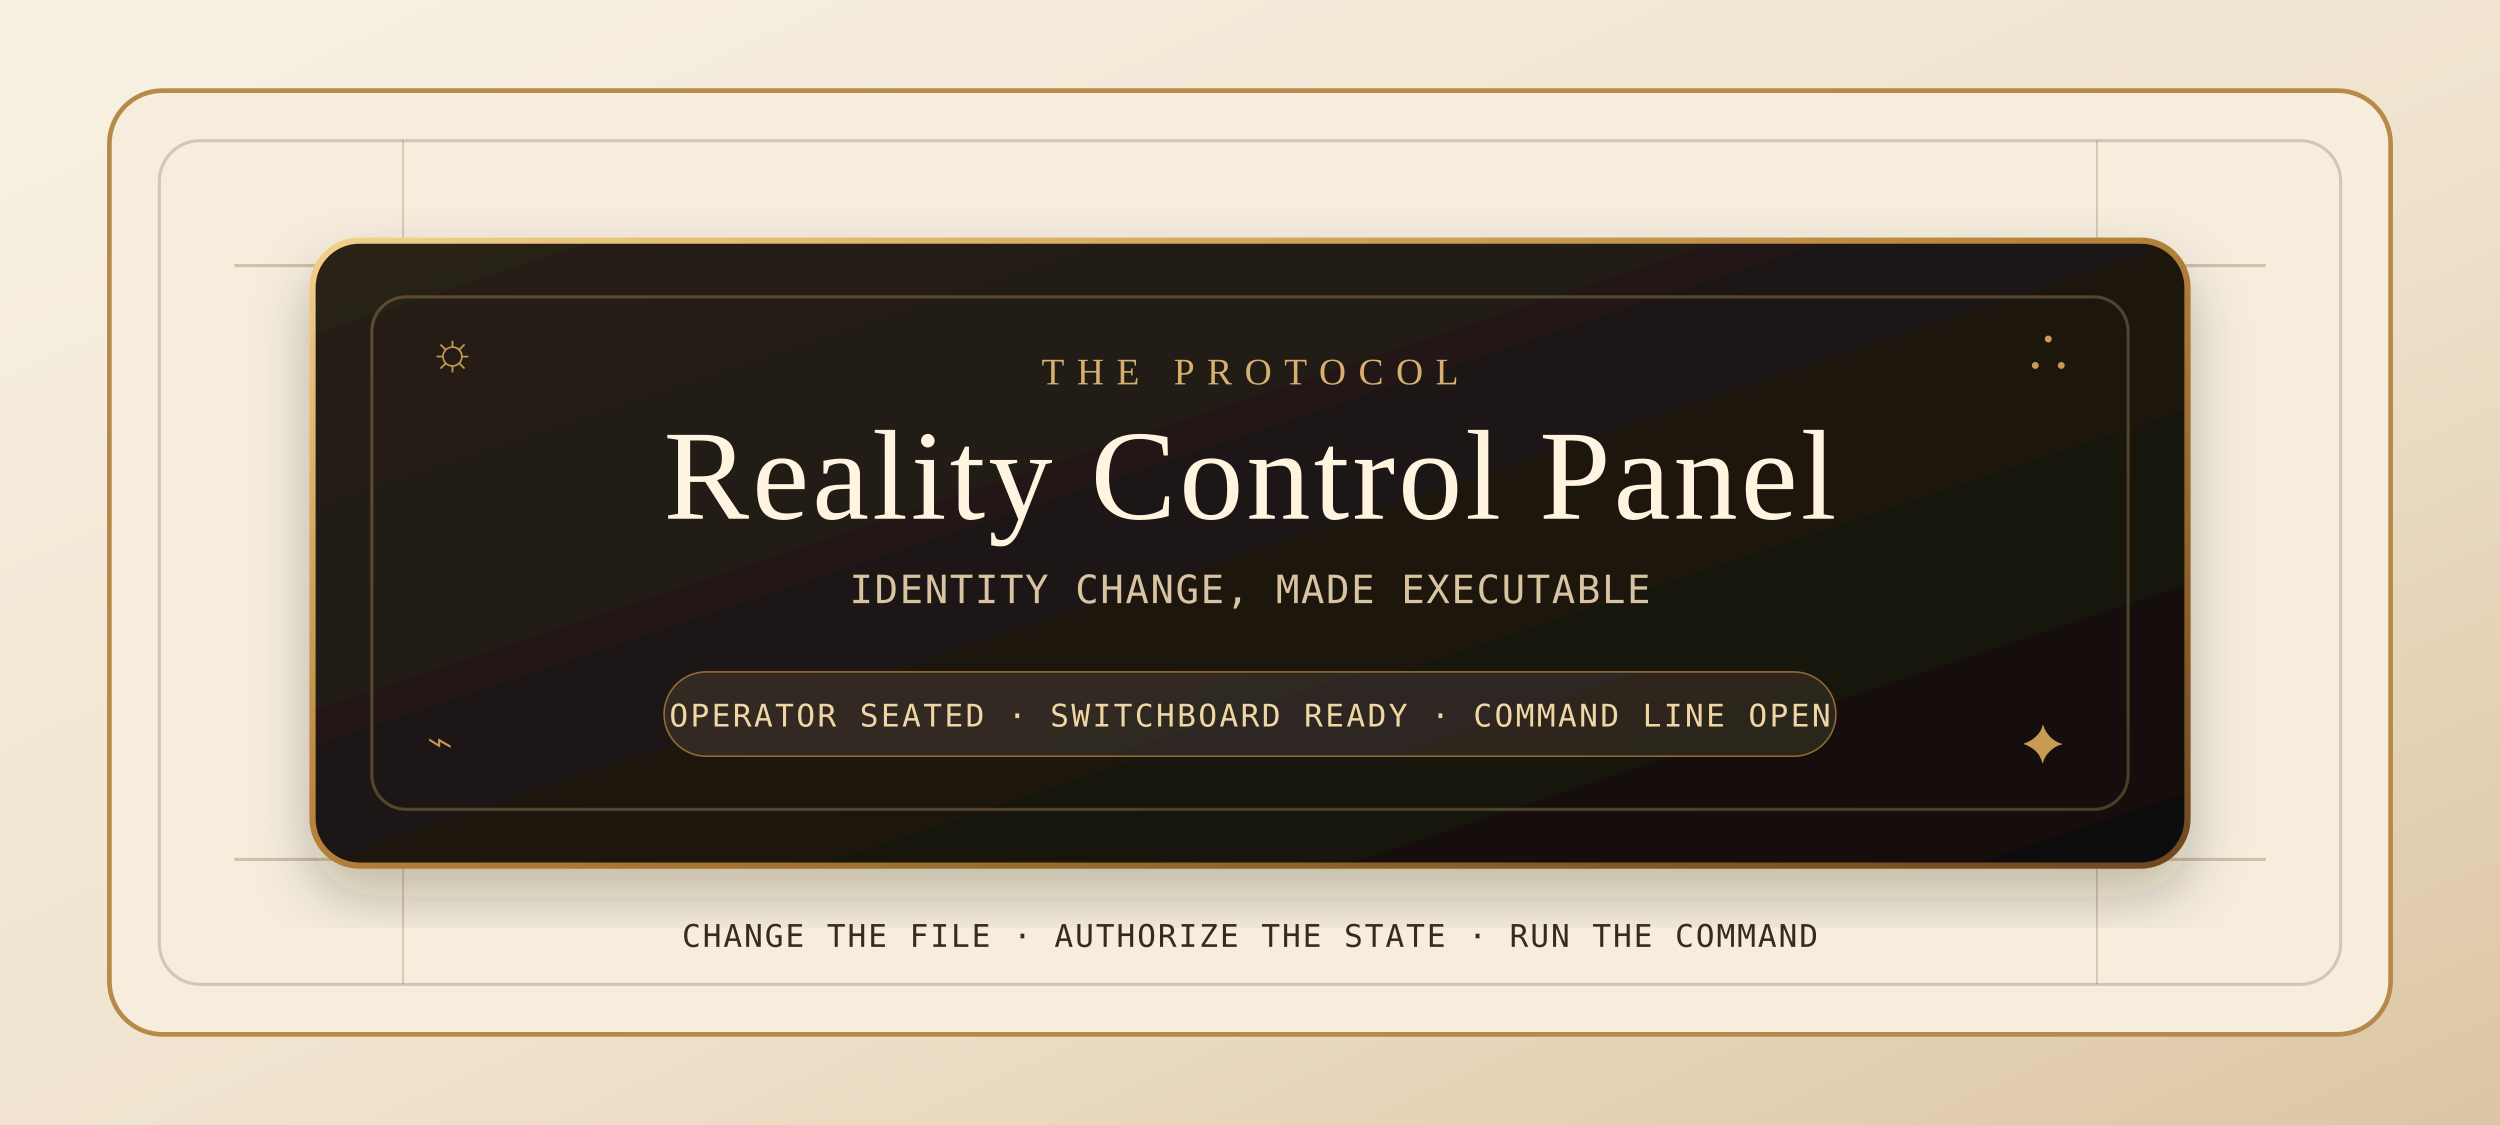
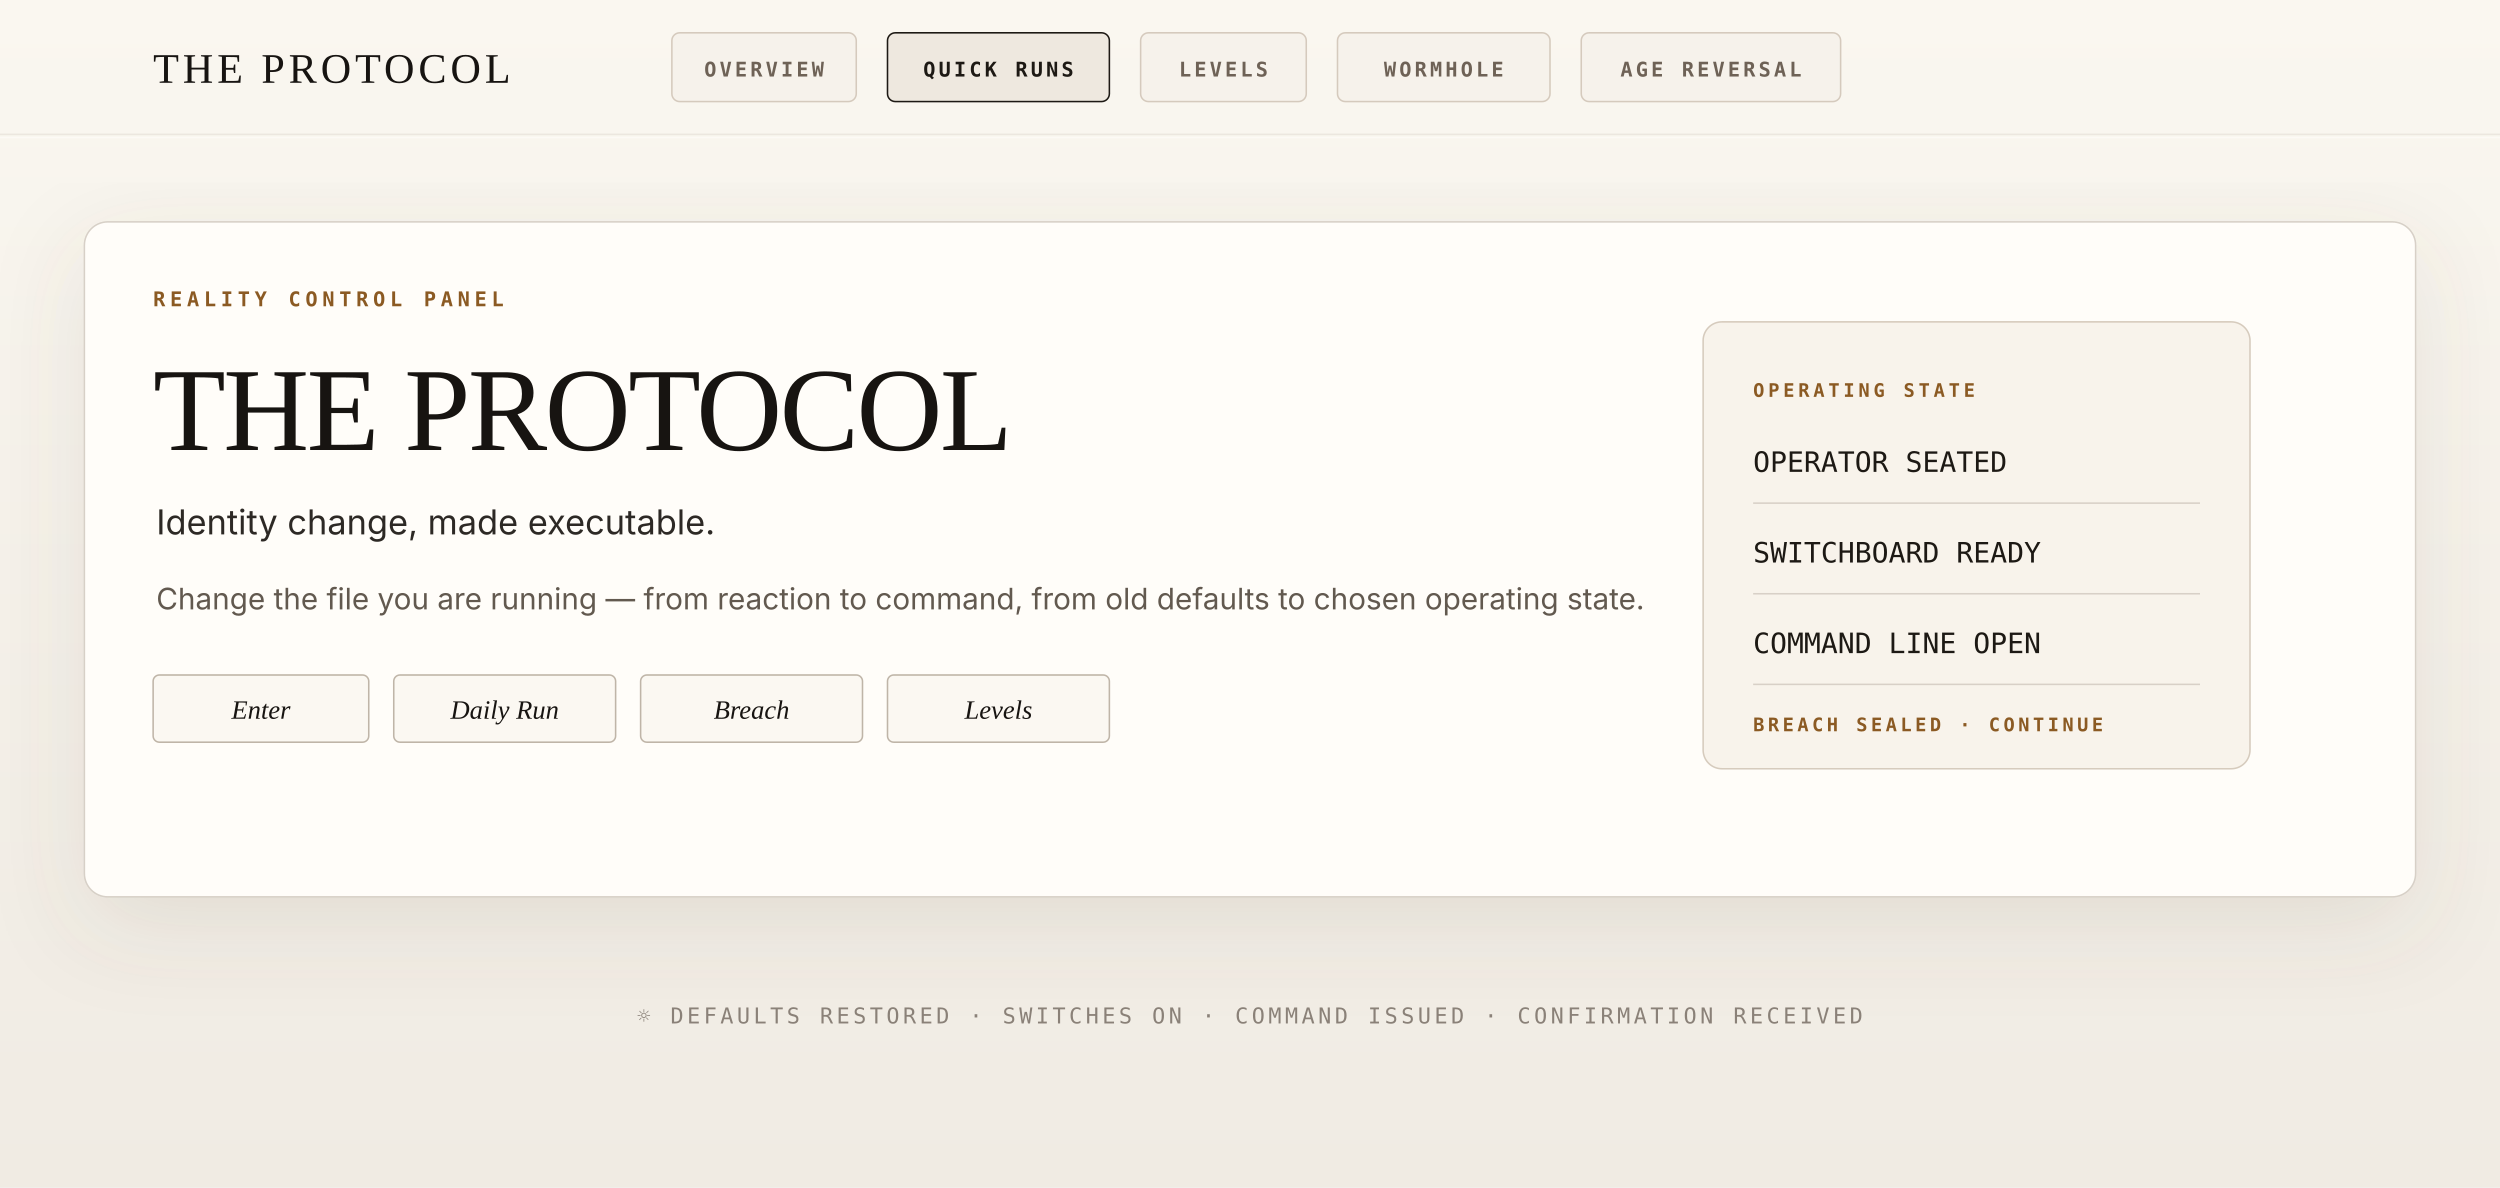
- <svg xmlns="http://www.w3.org/2000/svg" width="1600" height="720" viewBox="0 0 1600 720" role="img" aria-labelledby="title desc">
+ <svg xmlns="http://www.w3.org/2000/svg" width="1600" height="760" viewBox="0 0 1600 760" role="img" aria-labelledby="title desc">
  <defs>
-     <linearGradient id="paper" x1="0" y1="0" x2="1" y2="1">
-       <stop offset="0%" stop-color="#f8f1e3" />
-       <stop offset="55%" stop-color="#efe3ce" />
-       <stop offset="100%" stop-color="#dcc5a3" />
+     <linearGradient id="bg" x1="0" y1="0" x2="0" y2="1">
+       <stop offset="0%" stop-color="#faf7f0" />
+       <stop offset="100%" stop-color="#f0ebe3" />
    </linearGradient>
-     <linearGradient id="panel" x1="0" y1="0" x2="1" y2="1">
-       <stop offset="0%" stop-color="#2a2119" />
-       <stop offset="100%" stop-color="#100d0a" />
-     </linearGradient>
-     <linearGradient id="bronze" x1="0" y1="0" x2="1" y2="1">
-       <stop offset="0%" stop-color="#f2d08c" />
-       <stop offset="45%" stop-color="#b9853b" />
-       <stop offset="100%" stop-color="#6f481f" />
-     </linearGradient>
-     <filter id="softShadow" x="-10%" y="-10%" width="120%" height="120%">
-       <feDropShadow dx="0" dy="18" stdDeviation="18" flood-color="#2a1a0c" flood-opacity="0.25" />
+     <filter id="cardShadow" x="-10%" y="-10%" width="120%" height="130%">
+       <feDropShadow dx="0" dy="18" stdDeviation="30" flood-color="#6b5a45" flood-opacity=".12" />
    </filter>
  </defs>
-   <rect width="1600" height="720" fill="url(#paper)" />
-   <rect x="70" y="58" width="1460" height="604" rx="34" fill="#f6eddd" stroke="#b78a4a" stroke-width="3" />
-   <rect x="102" y="90" width="1396" height="540" rx="26" fill="none" stroke="#2a2119" stroke-opacity=".18" stroke-width="2" />
-   <g opacity=".28">
-     <path d="M150 170H1450" stroke="#6f481f" stroke-width="2" />
-     <path d="M150 550H1450" stroke="#6f481f" stroke-width="2" />
-     <path d="M258 90V630" stroke="#6f481f" stroke-width="1" />
-     <path d="M1342 90V630" stroke="#6f481f" stroke-width="1" />
+   <rect width="1600" height="760" fill="url(#bg)" />
+   <g opacity=".42">
+     <line x1="0" y1="86" x2="1600" y2="86" stroke="#d8d1c7" stroke-width="1" />
+     <line x1="0" y1="88" x2="1600" y2="88" stroke="#ffffff" stroke-width="1" />
  </g>
-   <g transform="translate(200 154)" filter="url(#softShadow)">
-     <rect width="1200" height="400" rx="30" fill="url(#panel)" stroke="url(#bronze)" stroke-width="4" />
-     <rect x="38" y="36" width="1124" height="328" rx="22" fill="none" stroke="#caa46b" stroke-opacity=".32" stroke-width="2" />
-     <text x="600" y="92" text-anchor="middle" fill="#d5b06e" font-family="Georgia, 'Times New Roman', serif" font-size="24" letter-spacing="8">THE PROTOCOL</text>
-     <text x="600" y="178" text-anchor="middle" fill="#fff4df" font-family="Georgia, 'Times New Roman', serif" font-size="82" letter-spacing="2">Reality Control Panel</text>
-     <text x="600" y="232" text-anchor="middle" fill="#d9c4a2" font-family="'SF Mono', Menlo, Consolas, monospace" font-size="25" letter-spacing="1">IDENTITY CHANGE, MADE EXECUTABLE</text>
-     <g transform="translate(225 276)">
-       <rect width="750" height="54" rx="27" fill="#f3dfba" fill-opacity=".10" stroke="#b9853b" stroke-opacity=".75" />
-       <text x="375" y="35" text-anchor="middle" fill="#f0d6a4" font-family="'SF Mono', Menlo, Consolas, monospace" font-size="20" letter-spacing="1.5">OPERATOR SEATED · SWITCHBOARD READY · COMMAND LINE OPEN</text>
-     </g>
-     <g fill="#c99a52" font-family="Georgia, 'Times New Roman', serif" font-size="34">
-       <text x="74" y="82">☼</text>
-       <text x="1094" y="82">∴</text>
-       <text x="74" y="334">⌁</text>
-       <text x="1094" y="334">✦</text>
+   <text x="98" y="53" fill="#171411" font-family="Georgia, 'Times New Roman', serif" font-size="27" letter-spacing="2.5">THE PROTOCOL</text>
+   <g font-family="'SF Mono', Menlo, Consolas, monospace" font-size="13" font-weight="700" letter-spacing="2">
+     <rect x="430" y="21" width="118" height="44" rx="5" fill="#f6f2eb" stroke="#d5cabd" />
+     <text x="489" y="49" text-anchor="middle" fill="#6e6256">OVERVIEW</text>
+     <rect x="568" y="21" width="142" height="44" rx="5" fill="#eee8df" stroke="#1d1914" />
+     <text x="639" y="49" text-anchor="middle" fill="#1d1914">QUICK RUNS</text>
+     <rect x="730" y="21" width="106" height="44" rx="5" fill="#f6f2eb" stroke="#d5cabd" />
+     <text x="783" y="49" text-anchor="middle" fill="#6e6256">LEVELS</text>
+     <rect x="856" y="21" width="136" height="44" rx="5" fill="#f6f2eb" stroke="#d5cabd" />
+     <text x="924" y="49" text-anchor="middle" fill="#6e6256">WORMHOLE</text>
+     <rect x="1012" y="21" width="166" height="44" rx="5" fill="#f6f2eb" stroke="#d5cabd" />
+     <text x="1095" y="49" text-anchor="middle" fill="#6e6256">AGE REVERSAL</text>
+   </g>
+   <rect x="54" y="142" width="1492" height="432" rx="15" fill="#fffdf9" stroke="#d7d0c7" filter="url(#cardShadow)" />
+   <g transform="translate(98 196)">
+     <text x="0" y="0" fill="#8b5a23" font-family="'SF Mono', Menlo, Consolas, monospace" font-size="13" font-weight="700" letter-spacing="3">REALITY CONTROL PANEL</text>
+     <text x="0" y="92" fill="#171411" font-family="Georgia, 'Times New Roman', serif" font-size="76" letter-spacing="-1.5">THE PROTOCOL</text>
+     <text x="2" y="146" fill="#2d2925" font-family="-apple-system, BlinkMacSystemFont, 'Segoe UI', sans-serif" font-size="22">Identity change, made executable.</text>
+     <text x="2" y="194" fill="#62594f" font-family="-apple-system, BlinkMacSystemFont, 'Segoe UI', sans-serif" font-size="19">Change the file you are running — from reaction to command, from old defaults to chosen operating state.</text>
+     <g transform="translate(0 236)" font-family="Georgia, 'Times New Roman', serif" font-size="17" font-style="italic">
+       <rect x="0" y="0" width="138" height="43" rx="4" fill="#fbf8f2" stroke="#bfb5a8" />
+       <text x="69" y="28" text-anchor="middle" fill="#171411">Enter</text>
+       <rect x="154" y="0" width="142" height="43" rx="4" fill="#fbf8f2" stroke="#bfb5a8" />
+       <text x="225" y="28" text-anchor="middle" fill="#171411">Daily Run</text>
+       <rect x="312" y="0" width="142" height="43" rx="4" fill="#fbf8f2" stroke="#bfb5a8" />
+       <text x="383" y="28" text-anchor="middle" fill="#171411">Breach</text>
+       <rect x="470" y="0" width="142" height="43" rx="4" fill="#fbf8f2" stroke="#bfb5a8" />
+       <text x="541" y="28" text-anchor="middle" fill="#171411">Levels</text>
    </g>
  </g>
-   <text x="800" y="606" text-anchor="middle" fill="#3a2a1c" font-family="'SF Mono', Menlo, Consolas, monospace" font-size="20" letter-spacing="1.2">CHANGE THE FILE · AUTHORIZE THE STATE · RUN THE COMMAND</text>
+   <g transform="translate(1090 206)" font-family="'SF Mono', Menlo, Consolas, monospace">
+     <rect x="0" y="0" width="350" height="286" rx="12" fill="#f8f3eb" stroke="#d6cbbd" />
+     <text x="32" y="48" fill="#8b5a23" font-size="12" font-weight="700" letter-spacing="2.4">OPERATING STATE</text>
+     <text x="32" y="96" fill="#1d1914" font-size="18">OPERATOR SEATED</text>
+     <line x1="32" y1="116" x2="318" y2="116" stroke="#d8d0c7" />
+     <text x="32" y="154" fill="#1d1914" font-size="18">SWITCHBOARD READY</text>
+     <line x1="32" y1="174" x2="318" y2="174" stroke="#d8d0c7" />
+     <text x="32" y="212" fill="#1d1914" font-size="18">COMMAND LINE OPEN</text>
+     <line x1="32" y1="232" x2="318" y2="232" stroke="#d8d0c7" />
+     <text x="32" y="262" fill="#8b5a23" font-size="12" font-weight="700" letter-spacing="2.2">BREACH SEALED · CONTINUE</text>
+   </g>
+   <text x="800" y="655" text-anchor="middle" fill="#8a8178" font-family="'SF Mono', Menlo, Consolas, monospace" font-size="14" letter-spacing="2.2">☼ DEFAULTS RESTORED · SWITCHES ON · COMMAND ISSUED · CONFIRMATION RECEIVED</text>
</svg>
